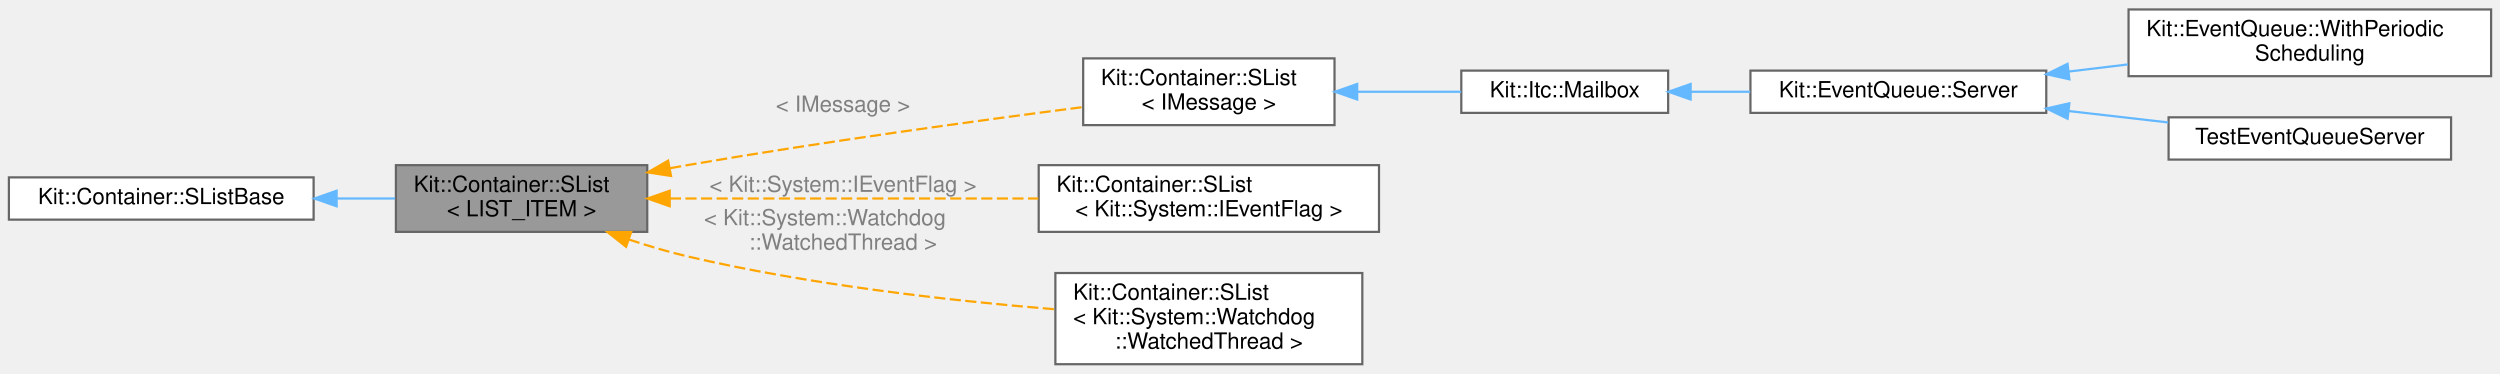
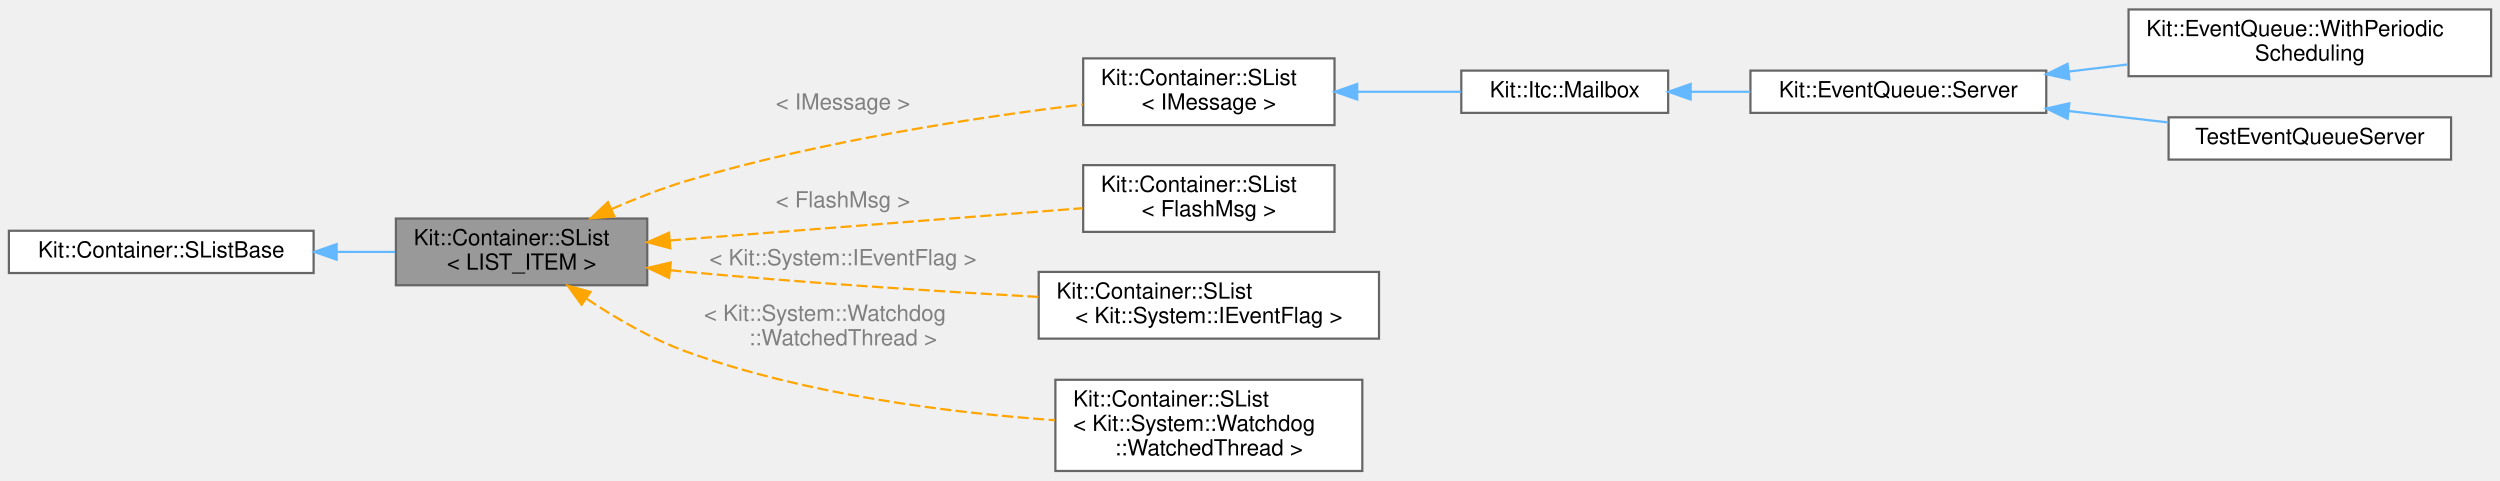
- <svg xmlns="http://www.w3.org/2000/svg" xmlns:xlink="http://www.w3.org/1999/xlink" width="1124pt" height="168pt" viewBox="0.00 0.00 1124.00 167.50">
-   <g id="graph0" class="graph" transform="scale(1 1) rotate(0) translate(4 163.5)">
+ <svg xmlns="http://www.w3.org/2000/svg" xmlns:xlink="http://www.w3.org/1999/xlink" width="1124pt" height="216pt" viewBox="0.00 0.00 1124.00 215.50">
+   <g id="graph0" class="graph" transform="scale(1 1) rotate(0) translate(4 211.5)">
    <g id="Node000001" class="node">
      <g id="a_Node000001">
        <a xlink:title="This template class implements a singly linked list which maintains the ordering imposed on it by the...">
-           <polygon fill="#999999" stroke="#666666" points="287,-89.5 174,-89.5 174,-59.5 287,-59.5 287,-89.5" />
-           <text text-anchor="start" x="182" y="-77.5" font-family="Helvetica,sans-Serif" font-size="10.00">Kit::Container::SList</text>
-           <text text-anchor="middle" x="230.5" y="-66.5" font-family="Helvetica,sans-Serif" font-size="10.00">&lt; LIST_ITEM &gt;</text>
+           <polygon fill="#999999" stroke="#666666" points="287,-113.5 174,-113.5 174,-83.5 287,-83.5 287,-113.5" />
+           <text text-anchor="start" x="182" y="-101.5" font-family="Helvetica,sans-Serif" font-size="10.00">Kit::Container::SList</text>
+           <text text-anchor="middle" x="230.5" y="-90.5" font-family="Helvetica,sans-Serif" font-size="10.00">&lt; LIST_ITEM &gt;</text>
        </a>
      </g>
    </g>
    <g id="Node000003" class="node">
      <g id="a_Node000003">
        <a xlink:href="class_kit_1_1_container_1_1_s_list.html" target="_top" xlink:title=" ">
-           <polygon fill="white" stroke="#666666" points="596,-137.5 483,-137.5 483,-107.5 596,-107.5 596,-137.5" />
-           <text text-anchor="start" x="491" y="-125.5" font-family="Helvetica,sans-Serif" font-size="10.00">Kit::Container::SList</text>
-           <text text-anchor="middle" x="539.5" y="-114.5" font-family="Helvetica,sans-Serif" font-size="10.00">&lt; IMessage &gt;</text>
+           <polygon fill="white" stroke="#666666" points="596,-185.5 483,-185.5 483,-155.5 596,-155.5 596,-185.5" />
+           <text text-anchor="start" x="491" y="-173.5" font-family="Helvetica,sans-Serif" font-size="10.00">Kit::Container::SList</text>
+           <text text-anchor="middle" x="539.5" y="-162.5" font-family="Helvetica,sans-Serif" font-size="10.00">&lt; IMessage &gt;</text>
        </a>
      </g>
    </g>
    <g id="edge2_Node000001_Node000003" class="edge">
      <g id="a_edge2_Node000001_Node000003">
        <a xlink:title=" ">
-           <path fill="none" stroke="orange" stroke-dasharray="5,2" d="M297.3,-88.13C299.9,-88.61 302.47,-89.06 305,-89.5 365.52,-99.94 435.28,-109.48 482.68,-115.58" />
-           <polygon fill="orange" stroke="orange" points="297.69,-84.64 287.22,-86.24 296.4,-91.52 297.69,-84.64" />
+           <path fill="none" stroke="orange" stroke-dasharray="5,2" d="M270.87,-117.72C281.73,-122.44 293.65,-127.11 305,-130.5 364.51,-148.27 435.05,-158.99 482.91,-164.8" />
+           <polygon fill="orange" stroke="orange" points="272.19,-114.47 261.64,-113.58 269.33,-120.86 272.19,-114.47" />
        </a>
      </g>
-       <text text-anchor="middle" x="375" y="-113.5" font-family="Helvetica,sans-Serif" font-size="10.00" fill="grey"> &lt; IMessage &gt;</text>
+       <text text-anchor="middle" x="375" y="-162.5" font-family="Helvetica,sans-Serif" font-size="10.00" fill="grey"> &lt; IMessage &gt;</text>
    </g>
    <g id="Node000008" class="node">
      <g id="a_Node000008">
+         <a xlink:href="class_kit_1_1_container_1_1_s_list.html" target="_top" xlink:title=" ">
+           <polygon fill="white" stroke="#666666" points="596,-137.5 483,-137.5 483,-107.5 596,-107.5 596,-137.5" />
+           <text text-anchor="start" x="491" y="-125.5" font-family="Helvetica,sans-Serif" font-size="10.00">Kit::Container::SList</text>
+           <text text-anchor="middle" x="539.5" y="-114.5" font-family="Helvetica,sans-Serif" font-size="10.00">&lt; FlashMsg &gt;</text>
+         </a>
+       </g>
+     </g>
+     <g id="edge7_Node000001_Node000008" class="edge">
+       <g id="a_edge7_Node000001_Node000008">
+         <a xlink:title=" ">
+           <path fill="none" stroke="orange" stroke-dasharray="5,2" d="M297.13,-103.63C352.39,-107.95 430.55,-114.06 482.8,-118.15" />
+           <polygon fill="orange" stroke="orange" points="297.34,-100.14 287.1,-102.85 296.79,-107.12 297.34,-100.14" />
+         </a>
+       </g>
+       <text text-anchor="middle" x="375" y="-118.5" font-family="Helvetica,sans-Serif" font-size="10.00" fill="grey"> &lt; FlashMsg &gt;</text>
+     </g>
+     <g id="Node000009" class="node">
+       <g id="a_Node000009">
        <a xlink:href="class_kit_1_1_container_1_1_s_list.html" target="_top" xlink:title=" ">
          <polygon fill="white" stroke="#666666" points="616,-89.5 463,-89.5 463,-59.5 616,-59.5 616,-89.5" />
          <text text-anchor="start" x="471" y="-77.5" font-family="Helvetica,sans-Serif" font-size="10.00">Kit::Container::SList</text>
          <text text-anchor="middle" x="539.5" y="-66.5" font-family="Helvetica,sans-Serif" font-size="10.00">&lt; Kit::System::IEventFlag &gt;</text>
        </a>
      </g>
    </g>
-     <g id="edge7_Node000001_Node000008" class="edge">
-       <g id="a_edge7_Node000001_Node000008">
+     <g id="edge8_Node000001_Node000009" class="edge">
+       <g id="a_edge8_Node000001_Node000009">
        <a xlink:title=" ">
-           <path fill="none" stroke="orange" stroke-dasharray="5,2" d="M297.18,-74.5C345.76,-74.5 412.02,-74.5 462.82,-74.5" />
-           <polygon fill="orange" stroke="orange" points="297.1,-71 287.1,-74.5 297.1,-78 297.1,-71" />
+           <path fill="none" stroke="orange" stroke-dasharray="5,2" d="M297.32,-90.25C299.91,-89.99 302.48,-89.74 305,-89.5 357.68,-84.59 417.2,-80.79 462.96,-78.25" />
+           <polygon fill="orange" stroke="orange" points="296.82,-86.79 287.25,-91.33 297.56,-93.75 296.82,-86.79" />
        </a>
      </g>
-       <text text-anchor="middle" x="375" y="-77.5" font-family="Helvetica,sans-Serif" font-size="10.00" fill="grey"> &lt; Kit::System::IEventFlag &gt;</text>
+       <text text-anchor="middle" x="375" y="-92.5" font-family="Helvetica,sans-Serif" font-size="10.00" fill="grey"> &lt; Kit::System::IEventFlag &gt;</text>
    </g>
-     <g id="Node000009" class="node">
-       <g id="a_Node000009">
+     <g id="Node000010" class="node">
+       <g id="a_Node000010">
        <a xlink:href="class_kit_1_1_container_1_1_s_list.html" target="_top" xlink:title=" ">
          <polygon fill="white" stroke="#666666" points="608.5,-41 470.5,-41 470.5,0 608.5,0 608.5,-41" />
          <text text-anchor="start" x="478.5" y="-29" font-family="Helvetica,sans-Serif" font-size="10.00">Kit::Container::SList</text>
          <text text-anchor="start" x="478.5" y="-18" font-family="Helvetica,sans-Serif" font-size="10.00">&lt; Kit::System::Watchdog</text>
          <text text-anchor="middle" x="539.5" y="-7" font-family="Helvetica,sans-Serif" font-size="10.00">::WatchedThread &gt;</text>
        </a>
      </g>
    </g>
-     <g id="edge8_Node000001_Node000009" class="edge">
-       <g id="a_edge8_Node000001_Node000009">
+     <g id="edge9_Node000001_Node000010" class="edge">
+       <g id="a_edge9_Node000001_Node000010">
        <a xlink:title=" ">
-           <path fill="none" stroke="orange" stroke-dasharray="5,2" d="M278.73,-56.07C287.37,-53.2 296.38,-50.51 305,-48.5 359.86,-35.67 423.43,-28.54 470.37,-24.69" />
-           <polygon fill="orange" stroke="orange" points="277.48,-52.8 269.17,-59.38 279.77,-59.42 277.48,-52.8" />
+           <path fill="none" stroke="orange" stroke-dasharray="5,2" d="M259.81,-77.4C272.92,-68.64 289.1,-59.21 305,-53.5 358.56,-34.26 422.79,-26.18 470.32,-22.82" />
+           <polygon fill="orange" stroke="orange" points="257.5,-74.74 251.26,-83.3 261.48,-80.5 257.5,-74.74" />
        </a>
      </g>
-       <text text-anchor="start" x="312.5" y="-62.5" font-family="Helvetica,sans-Serif" font-size="10.00" fill="grey"> &lt; Kit::System::Watchdog</text>
-       <text text-anchor="middle" x="375" y="-51.5" font-family="Helvetica,sans-Serif" font-size="10.00" fill="grey">::WatchedThread &gt;</text>
+       <text text-anchor="start" x="312.5" y="-67.5" font-family="Helvetica,sans-Serif" font-size="10.00" fill="grey"> &lt; Kit::System::Watchdog</text>
+       <text text-anchor="middle" x="375" y="-56.5" font-family="Helvetica,sans-Serif" font-size="10.00" fill="grey">::WatchedThread &gt;</text>
    </g>
    <g id="Node000002" class="node">
      <g id="a_Node000002">
        <a xlink:href="class_kit_1_1_container_1_1_s_list_base.html" target="_top" xlink:title="This protected base class implements a NON-TYPE-SAFE a singly linked list which maintains the orderin...">
-           <polygon fill="white" stroke="#666666" points="137,-84 0,-84 0,-65 137,-65 137,-84" />
-           <text text-anchor="middle" x="68.5" y="-72" font-family="Helvetica,sans-Serif" font-size="10.00">Kit::Container::SListBase</text>
+           <polygon fill="white" stroke="#666666" points="137,-108 0,-108 0,-89 137,-89 137,-108" />
+           <text text-anchor="middle" x="68.5" y="-96" font-family="Helvetica,sans-Serif" font-size="10.00">Kit::Container::SListBase</text>
        </a>
      </g>
    </g>
    <g id="edge1_Node000001_Node000002" class="edge">
      <g id="a_edge1_Node000001_Node000002">
        <a xlink:title=" ">
-           <path fill="none" stroke="#63b8ff" d="M147.62,-74.5C156.4,-74.5 165.22,-74.5 173.63,-74.5" />
-           <polygon fill="#63b8ff" stroke="#63b8ff" points="147.35,-71 137.35,-74.5 147.35,-78 147.35,-71" />
+           <path fill="none" stroke="#63b8ff" d="M147.62,-98.5C156.4,-98.5 165.22,-98.5 173.63,-98.5" />
+           <polygon fill="#63b8ff" stroke="#63b8ff" points="147.35,-95 137.35,-98.5 147.35,-102 147.35,-95" />
        </a>
      </g>
    </g>
    <g id="Node000004" class="node">
      <g id="a_Node000004">
        <a xlink:href="class_kit_1_1_itc_1_1_mailbox.html" target="_top" xlink:title="This mailbox class implements an Inter Thread Communications message queue.">
-           <polygon fill="white" stroke="#666666" points="746,-132 653,-132 653,-113 746,-113 746,-132" />
-           <text text-anchor="middle" x="699.5" y="-120" font-family="Helvetica,sans-Serif" font-size="10.00">Kit::Itc::Mailbox</text>
+           <polygon fill="white" stroke="#666666" points="746,-180 653,-180 653,-161 746,-161 746,-180" />
+           <text text-anchor="middle" x="699.5" y="-168" font-family="Helvetica,sans-Serif" font-size="10.00">Kit::Itc::Mailbox</text>
        </a>
      </g>
    </g>
    <g id="edge3_Node000003_Node000004" class="edge">
      <g id="a_edge3_Node000003_Node000004">
        <a xlink:title=" ">
-           <path fill="none" stroke="#63b8ff" d="M606.37,-122.5C622.04,-122.5 638.41,-122.5 652.93,-122.5" />
-           <polygon fill="#63b8ff" stroke="#63b8ff" points="606.2,-119 596.2,-122.5 606.2,-126 606.2,-119" />
+           <path fill="none" stroke="#63b8ff" d="M606.37,-170.5C622.04,-170.5 638.41,-170.5 652.93,-170.5" />
+           <polygon fill="#63b8ff" stroke="#63b8ff" points="606.2,-167 596.2,-170.5 606.2,-174 606.2,-167" />
        </a>
      </g>
    </g>
    <g id="Node000005" class="node">
      <g id="a_Node000005">
        <a xlink:href="class_kit_1_1_event_queue_1_1_server.html" target="_top" xlink:title="This concrete class extends the Kit::System::EventLoop interface to include processing events from Ev...">
-           <polygon fill="white" stroke="#666666" points="916,-132 783,-132 783,-113 916,-113 916,-132" />
-           <text text-anchor="middle" x="849.5" y="-120" font-family="Helvetica,sans-Serif" font-size="10.00">Kit::EventQueue::Server</text>
+           <polygon fill="white" stroke="#666666" points="916,-180 783,-180 783,-161 916,-161 916,-180" />
+           <text text-anchor="middle" x="849.5" y="-168" font-family="Helvetica,sans-Serif" font-size="10.00">Kit::EventQueue::Server</text>
        </a>
      </g>
    </g>
    <g id="edge4_Node000004_Node000005" class="edge">
      <g id="a_edge4_Node000004_Node000005">
        <a xlink:title=" ">
-           <path fill="none" stroke="#63b8ff" d="M756.16,-122.5C764.89,-122.5 773.98,-122.5 782.91,-122.5" />
-           <polygon fill="#63b8ff" stroke="#63b8ff" points="756.11,-119 746.11,-122.5 756.11,-126 756.11,-119" />
+           <path fill="none" stroke="#63b8ff" d="M756.16,-170.5C764.89,-170.5 773.98,-170.5 782.91,-170.5" />
+           <polygon fill="#63b8ff" stroke="#63b8ff" points="756.11,-167 746.11,-170.5 756.11,-174 756.11,-167" />
        </a>
      </g>
    </g>
    <g id="Node000006" class="node">
      <g id="a_Node000006">
        <a xlink:href="class_kit_1_1_event_queue_1_1_with_periodic_scheduling.html" target="_top" xlink:title="This class extends the Kit::EventQueue::Server class to add periodic scheduling to an event based 'th...">
-           <polygon fill="white" stroke="#666666" points="1116,-159.5 953,-159.5 953,-129.5 1116,-129.5 1116,-159.5" />
-           <text text-anchor="start" x="961" y="-147.5" font-family="Helvetica,sans-Serif" font-size="10.00">Kit::EventQueue::WithPeriodic</text>
-           <text text-anchor="middle" x="1034.5" y="-136.5" font-family="Helvetica,sans-Serif" font-size="10.00">Scheduling</text>
+           <polygon fill="white" stroke="#666666" points="1116,-207.5 953,-207.5 953,-177.5 1116,-177.5 1116,-207.5" />
+           <text text-anchor="start" x="961" y="-195.5" font-family="Helvetica,sans-Serif" font-size="10.00">Kit::EventQueue::WithPeriodic</text>
+           <text text-anchor="middle" x="1034.5" y="-184.5" font-family="Helvetica,sans-Serif" font-size="10.00">Scheduling</text>
        </a>
      </g>
    </g>
    <g id="edge5_Node000005_Node000006" class="edge">
      <g id="a_edge5_Node000005_Node000006">
        <a xlink:title=" ">
-           <path fill="none" stroke="#63b8ff" d="M926.22,-131.6C934.98,-132.66 943.93,-133.73 952.75,-134.79" />
-           <polygon fill="#63b8ff" stroke="#63b8ff" points="926.4,-128.1 916.05,-130.38 925.56,-135.05 926.4,-128.1" />
+           <path fill="none" stroke="#63b8ff" d="M926.22,-179.6C934.98,-180.66 943.93,-181.73 952.75,-182.79" />
+           <polygon fill="#63b8ff" stroke="#63b8ff" points="926.4,-176.1 916.05,-178.38 925.56,-183.05 926.4,-176.1" />
        </a>
      </g>
    </g>
    <g id="Node000007" class="node">
      <g id="a_Node000007">
        <a xlink:href="class_test_event_queue_server.html" target="_top" xlink:title="This class is a EventQueue Server that signals the provided semaphore when it begins execution.">
-           <polygon fill="white" stroke="#666666" points="1098,-111 971,-111 971,-92 1098,-92 1098,-111" />
-           <text text-anchor="middle" x="1034.5" y="-99" font-family="Helvetica,sans-Serif" font-size="10.00">TestEventQueueServer</text>
+           <polygon fill="white" stroke="#666666" points="1098,-159 971,-159 971,-140 1098,-140 1098,-159" />
+           <text text-anchor="middle" x="1034.5" y="-147" font-family="Helvetica,sans-Serif" font-size="10.00">TestEventQueueServer</text>
        </a>
      </g>
    </g>
    <g id="edge6_Node000005_Node000007" class="edge">
      <g id="a_edge6_Node000005_Node000007">
        <a xlink:title=" ">
-           <path fill="none" stroke="#63b8ff" d="M926.22,-113.81C941.07,-112.11 956.49,-110.34 970.86,-108.69" />
-           <polygon fill="#63b8ff" stroke="#63b8ff" points="925.59,-110.36 916.05,-114.98 926.38,-117.31 925.59,-110.36" />
+           <path fill="none" stroke="#63b8ff" d="M926.22,-161.81C941.07,-160.11 956.49,-158.34 970.86,-156.69" />
+           <polygon fill="#63b8ff" stroke="#63b8ff" points="925.59,-158.36 916.05,-162.98 926.38,-165.31 925.59,-158.36" />
        </a>
      </g>
    </g>
  </g>
</svg>
